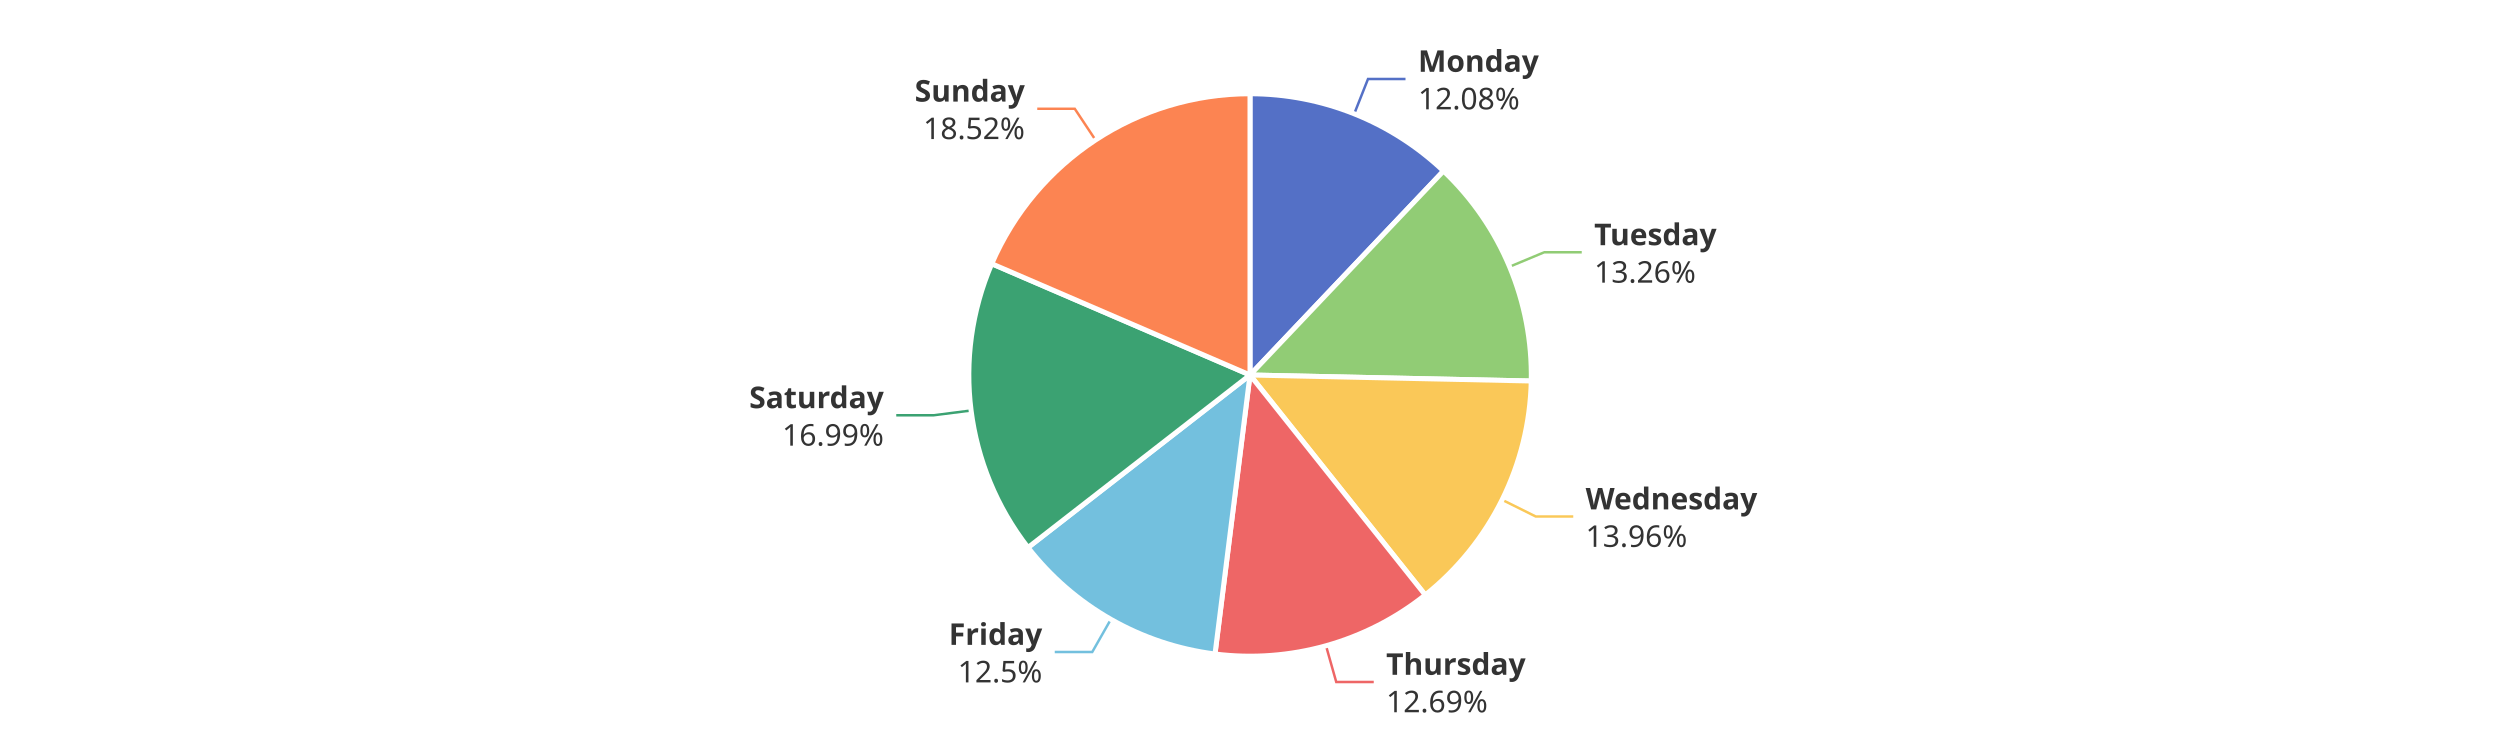
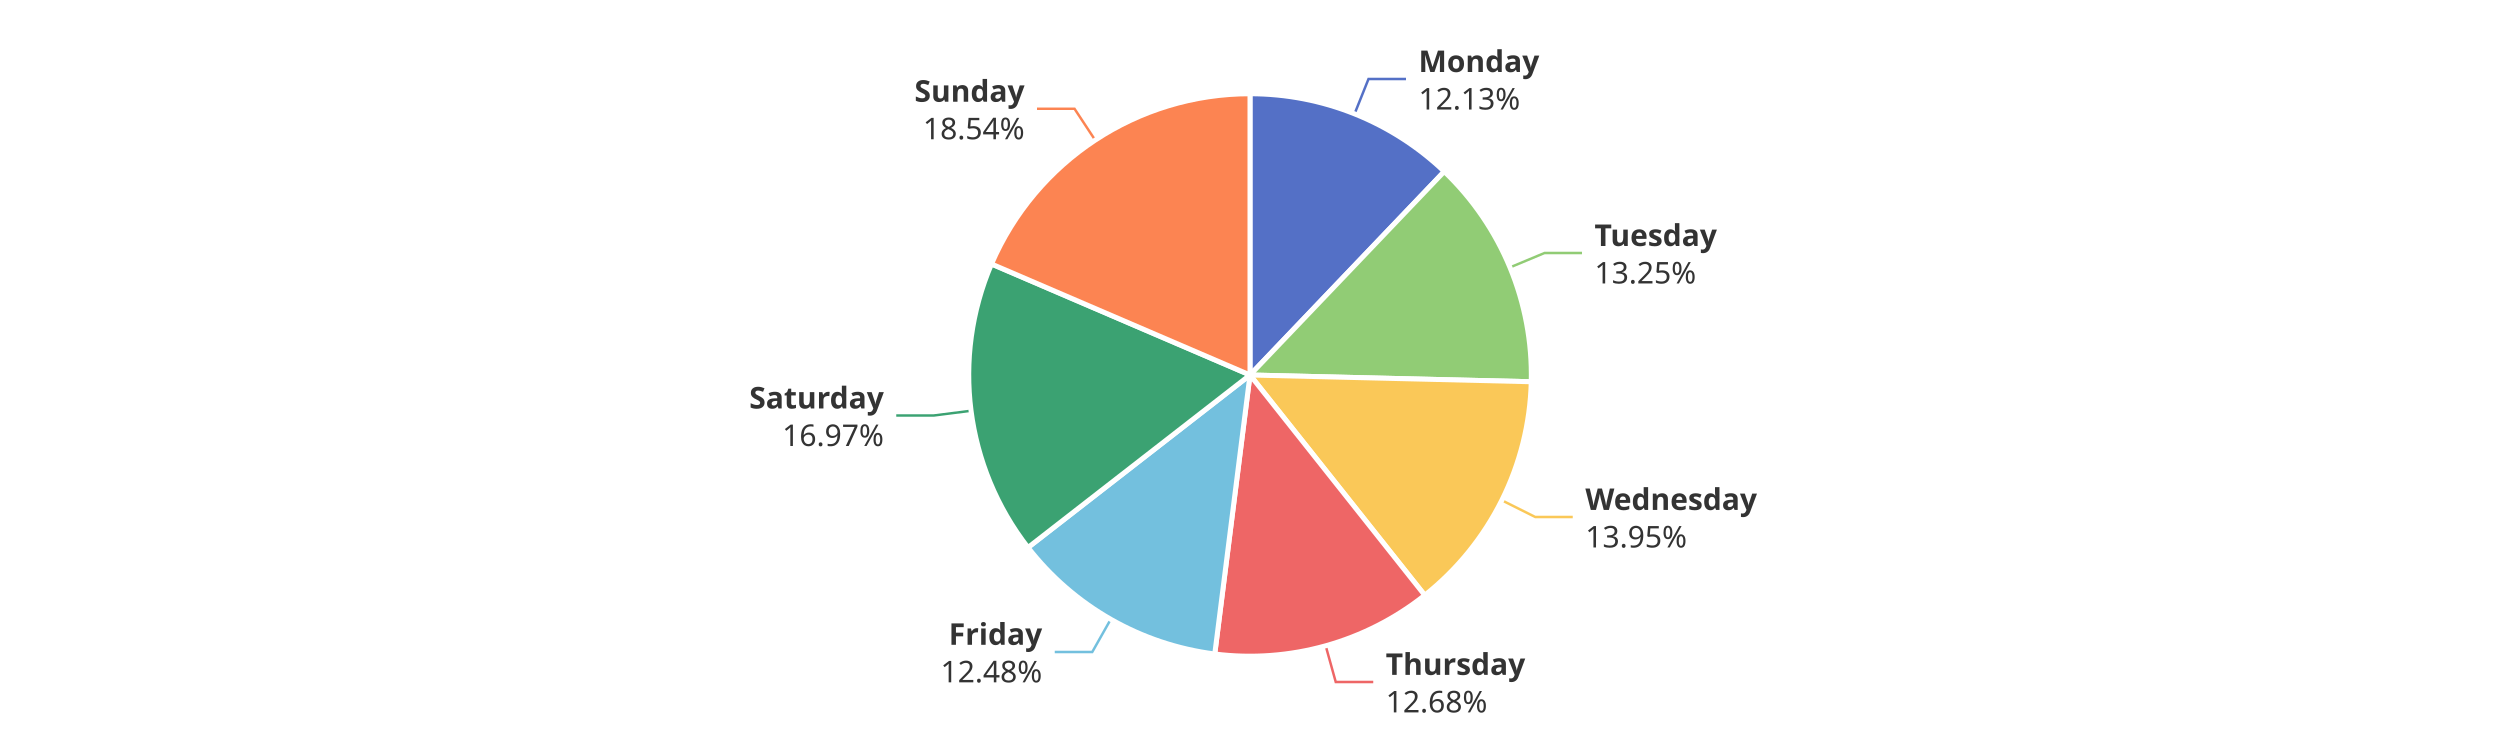
<svg xmlns="http://www.w3.org/2000/svg" width="1000" height="300" version="1.1" baseProfile="full" viewBox="0 0 1000 300">
  <rect width="1000" height="300" x="0" y="0" id="0" fill="#ffffff" />
-   <polyline points="541.7 45.5 547.2 31.6 562.2 31.6" fill="none" stroke="#5470c6" />
-   <polyline points="603.8 106.7 617.7 100.9 632.7 100.9" fill="none" stroke="#91cc75" />
-   <polyline points="600.8 199.9 614.3 206.6 629.3 206.6" fill="none" stroke="#fac858" />
-   <polyline points="530.4 258.3 534.5 272.8 549.5 272.8" fill="none" stroke="#ee6666" />
-   <polyline points="444.3 247.8 436.9 260.8 421.9 260.8" fill="none" stroke="#73c0de" />
-   <polyline points="388.4 164.2 373.5 166.1 358.5 166.1" fill="none" stroke="#3ba272" />
-   <polyline points="438.2 56 429.9 43.5 414.9 43.5" fill="none" stroke="#fc8452" />
-   <path d="M500 37.5A112.5 112.5 0 0 1 577.4 68.4L500 150Z" fill="#5470c6" stroke="#fff" stroke-width="2" stroke-linejoin="round" />
-   <path d="M577.4 68.4A112.5 112.5 0 0 1 612.5 152.4L500 150Z" fill="#91cc75" stroke="#fff" stroke-width="2" stroke-linejoin="round" />
-   <path d="M612.5 152.4A112.5 112.5 0 0 1 570.1 238L500 150Z" fill="#fac858" stroke="#fff" stroke-width="2" stroke-linejoin="round" />
-   <path d="M570.1 238A112.5 112.5 0 0 1 486 261.6L500 150Z" fill="#ee6666" stroke="#fff" stroke-width="2" stroke-linejoin="round" />
-   <path d="M486 261.6A112.5 112.5 0 0 1 411.2 219L500 150Z" fill="#73c0de" stroke="#fff" stroke-width="2" stroke-linejoin="round" />
-   <path d="M411.2 219A112.5 112.5 0 0 1 396.7 105.5L500 150Z" fill="#3ba272" stroke="#fff" stroke-width="2" stroke-linejoin="round" />
-   <path d="M396.7 105.5A112.5 112.5 0 0 1 500 37.5L500 150Z" fill="#fc8452" stroke="#fff" stroke-width="2" stroke-linejoin="round" />
-   <path d="M0 -15l42.8 0l0 30l-42.8 0Z" transform="translate(567.2337 31.5718)" fill="none" />
-   <text dominant-baseline="central" text-anchor="start" style="font-size:12px;font-family:sans-serif;font-weight:bold;" y="-7.5" transform="translate(567.2337 31.5718)" fill="#333" stroke="rgb(255,255,255)" stroke-width="2" paint-order="stroke" stroke-miterlimit="2">Monday</text>
-   <text dominant-baseline="central" text-anchor="start" style="font-size:12px;font-family:sans-serif;" y="7.5" transform="translate(567.2337 31.5718)" fill="#333" stroke="rgb(255,255,255)" stroke-width="2" paint-order="stroke" stroke-miterlimit="2">12.08%</text>
-   <path d="M0 -15l46.2 0l0 30l-46.2 0Z" transform="translate(637.6716 100.912)" fill="none" />
-   <text dominant-baseline="central" text-anchor="start" style="font-size:12px;font-family:sans-serif;font-weight:bold;" y="-7.5" transform="translate(637.6716 100.912)" fill="#333" stroke="rgb(255,255,255)" stroke-width="2" paint-order="stroke" stroke-miterlimit="2">Tuesday</text>
-   <text dominant-baseline="central" text-anchor="start" style="font-size:12px;font-family:sans-serif;" y="7.5" transform="translate(637.6716 100.912)" fill="#333" stroke="rgb(255,255,255)" stroke-width="2" paint-order="stroke" stroke-miterlimit="2">13.26%</text>
-   <path d="M0 -15l63.6 0l0 30l-63.6 0Z" transform="translate(634.2507 206.5953)" fill="none" />
-   <text dominant-baseline="central" text-anchor="start" style="font-size:12px;font-family:sans-serif;font-weight:bold;" y="-7.5" transform="translate(634.2507 206.5953)" fill="#333" stroke="rgb(255,255,255)" stroke-width="2" paint-order="stroke" stroke-miterlimit="2">Wednesday</text>
-   <text dominant-baseline="central" text-anchor="start" style="font-size:12px;font-family:sans-serif;" y="7.5" transform="translate(634.2507 206.5953)" fill="#333" stroke="rgb(255,255,255)" stroke-width="2" paint-order="stroke" stroke-miterlimit="2">13.96%</text>
-   <path d="M0 -15l50.2 0l0 30l-50.2 0Z" transform="translate(554.4544 272.7564)" fill="none" />
-   <text dominant-baseline="central" text-anchor="start" style="font-size:12px;font-family:sans-serif;font-weight:bold;" y="-7.5" transform="translate(554.4544 272.7564)" fill="#333" stroke="rgb(255,255,255)" stroke-width="2" paint-order="stroke" stroke-miterlimit="2">Thursday</text>
-   <text dominant-baseline="central" text-anchor="start" style="font-size:12px;font-family:sans-serif;" y="7.5" transform="translate(554.4544 272.7564)" fill="#333" stroke="rgb(255,255,255)" stroke-width="2" paint-order="stroke" stroke-miterlimit="2">12.69%</text>
-   <path d="M-34.2 -15l34.2 0l0 30l-34.2 0Z" transform="translate(416.8986 260.7902)" fill="none" />
-   <text dominant-baseline="central" text-anchor="end" style="font-size:12px;font-family:sans-serif;font-weight:bold;" y="-7.5" transform="translate(416.8986 260.7902)" fill="#333" stroke="rgb(255,255,255)" stroke-width="2" paint-order="stroke" stroke-miterlimit="2">Friday</text>
-   <text dominant-baseline="central" text-anchor="end" style="font-size:12px;font-family:sans-serif;" y="7.5" transform="translate(416.8986 260.7902)" fill="#333" stroke="rgb(255,255,255)" stroke-width="2" paint-order="stroke" stroke-miterlimit="2">12.5%</text>
-   <path d="M-48.2 -15l48.2 0l0 30l-48.2 0Z" transform="translate(353.5205 166.0992)" fill="none" />
-   <text dominant-baseline="central" text-anchor="end" style="font-size:12px;font-family:sans-serif;font-weight:bold;" y="-7.5" transform="translate(353.5205 166.0992)" fill="#333" stroke="rgb(255,255,255)" stroke-width="2" paint-order="stroke" stroke-miterlimit="2">Saturday</text>
-   <text dominant-baseline="central" text-anchor="end" style="font-size:12px;font-family:sans-serif;" y="7.5" transform="translate(353.5205 166.0992)" fill="#333" stroke="rgb(255,255,255)" stroke-width="2" paint-order="stroke" stroke-miterlimit="2">16.99%</text>
-   <path d="M-40.9 -15l40.9 0l0 30l-40.9 0Z" transform="translate(409.9326 43.4786)" fill="none" />
-   <text dominant-baseline="central" text-anchor="end" style="font-size:12px;font-family:sans-serif;font-weight:bold;" y="-7.5" transform="translate(409.9326 43.4786)" fill="#333" stroke="rgb(255,255,255)" stroke-width="2" paint-order="stroke" stroke-miterlimit="2">Sunday</text>
-   <text dominant-baseline="central" text-anchor="end" style="font-size:12px;font-family:sans-serif;" y="7.5" transform="translate(409.9326 43.4786)" fill="#333" stroke="rgb(255,255,255)" stroke-width="2" paint-order="stroke" stroke-miterlimit="2">18.52%</text>
+   <polyline points="541.8 45.6 547.4 31.6 562.4 31.6" fill="none" stroke="#5470c6" />
+   <polyline points="603.9 107 617.8 101.2 632.8 101.2" fill="none" stroke="#91cc75" />
+   <polyline points="600.7 200.1 614.1 206.8 629.1 206.8" fill="none" stroke="#fac858" />
+   <polyline points="530.3 258.4 534.3 272.8 549.3 272.8" fill="none" stroke="#ee6666" />
+   <polyline points="444.3 247.7 436.9 260.8 421.9 260.8" fill="none" stroke="#73c0de" />
+   <polyline points="388.4 164.3 373.5 166.2 358.5 166.2" fill="none" stroke="#3ba272" />
+   <polyline points="438.1 56.1 429.8 43.5 414.8 43.5" fill="none" stroke="#fc8452" />
+   <path d="M500 37.5A112.5 112.5 0 0 1 577.7 68.6L500 150Z" fill="#5470c6" stroke="#fff" stroke-width="2" stroke-linejoin="round" />
+   <path d="M577.7 68.6A112.5 112.5 0 0 1 612.5 152.7L500 150Z" fill="#91cc75" stroke="#fff" stroke-width="2" stroke-linejoin="round" />
+   <path d="M612.5 152.7A112.5 112.5 0 0 1 569.9 238.1L500 150Z" fill="#fac858" stroke="#fff" stroke-width="2" stroke-linejoin="round" />
+   <path d="M569.9 238.1A112.5 112.5 0 0 1 485.9 261.6L500 150Z" fill="#ee6666" stroke="#fff" stroke-width="2" stroke-linejoin="round" />
+   <path d="M485.9 261.6A112.5 112.5 0 0 1 411.2 219L500 150Z" fill="#73c0de" stroke="#fff" stroke-width="2" stroke-linejoin="round" />
+   <path d="M411.2 219A112.5 112.5 0 0 1 396.6 105.6L500 150Z" fill="#3ba272" stroke="#fff" stroke-width="2" stroke-linejoin="round" />
+   <path d="M396.6 105.6A112.5 112.5 0 0 1 500 37.5L500 150Z" fill="#fc8452" stroke="#fff" stroke-width="2" stroke-linejoin="round" />
+   <path d="M0 -15l42.8 0l0 30l-42.8 0Z" transform="translate(567.4151 31.6444)" fill="none" />
+   <text dominant-baseline="central" text-anchor="start" style="font-size:12px;font-family:sans-serif;font-weight:bold;" y="-7.5" transform="translate(567.4151 31.6444)" fill="#333" stroke="rgb(255,255,255)" stroke-width="2" paint-order="stroke" stroke-miterlimit="2">Monday</text>
+   <text dominant-baseline="central" text-anchor="start" style="font-size:12px;font-family:sans-serif;" y="7.5" transform="translate(567.4151 31.6444)" fill="#333" stroke="rgb(255,255,255)" stroke-width="2" paint-order="stroke" stroke-miterlimit="2">12.13%</text>
+   <path d="M0 -15l46.2 0l0 30l-46.2 0Z" transform="translate(637.8042 101.231)" fill="none" />
+   <text dominant-baseline="central" text-anchor="start" style="font-size:12px;font-family:sans-serif;font-weight:bold;" y="-7.5" transform="translate(637.8042 101.231)" fill="#333" stroke="rgb(255,255,255)" stroke-width="2" paint-order="stroke" stroke-miterlimit="2">Tuesday</text>
+   <text dominant-baseline="central" text-anchor="start" style="font-size:12px;font-family:sans-serif;" y="7.5" transform="translate(637.8042 101.231)" fill="#333" stroke="rgb(255,255,255)" stroke-width="2" paint-order="stroke" stroke-miterlimit="2">13.25%</text>
+   <path d="M0 -15l63.6 0l0 30l-63.6 0Z" transform="translate(634.1375 206.8232)" fill="none" />
+   <text dominant-baseline="central" text-anchor="start" style="font-size:12px;font-family:sans-serif;font-weight:bold;" y="-7.5" transform="translate(634.1375 206.8232)" fill="#333" stroke="rgb(255,255,255)" stroke-width="2" paint-order="stroke" stroke-miterlimit="2">Wednesday</text>
+   <text dominant-baseline="central" text-anchor="start" style="font-size:12px;font-family:sans-serif;" y="7.5" transform="translate(634.1375 206.8232)" fill="#333" stroke="rgb(255,255,255)" stroke-width="2" paint-order="stroke" stroke-miterlimit="2">13.95%</text>
+   <path d="M0 -15l50.2 0l0 30l-50.2 0Z" transform="translate(554.2968 272.8006)" fill="none" />
+   <text dominant-baseline="central" text-anchor="start" style="font-size:12px;font-family:sans-serif;font-weight:bold;" y="-7.5" transform="translate(554.2968 272.8006)" fill="#333" stroke="rgb(255,255,255)" stroke-width="2" paint-order="stroke" stroke-miterlimit="2">Thursday</text>
+   <text dominant-baseline="central" text-anchor="start" style="font-size:12px;font-family:sans-serif;" y="7.5" transform="translate(554.2968 272.8006)" fill="#333" stroke="rgb(255,255,255)" stroke-width="2" paint-order="stroke" stroke-miterlimit="2">12.68%</text>
+   <path d="M-40.9 -15l40.9 0l0 30l-40.9 0Z" transform="translate(416.8696 260.7736)" fill="none" />
+   <text dominant-baseline="central" text-anchor="end" style="font-size:12px;font-family:sans-serif;font-weight:bold;" y="-7.5" transform="translate(416.8696 260.7736)" fill="#333" stroke="rgb(255,255,255)" stroke-width="2" paint-order="stroke" stroke-miterlimit="2">Friday</text>
+   <text dominant-baseline="central" text-anchor="end" style="font-size:12px;font-family:sans-serif;" y="7.5" transform="translate(416.8696 260.7736)" fill="#333" stroke="rgb(255,255,255)" stroke-width="2" paint-order="stroke" stroke-miterlimit="2">12.48%</text>
+   <path d="M-48.2 -15l48.2 0l0 30l-48.2 0Z" transform="translate(353.5381 166.2366)" fill="none" />
+   <text dominant-baseline="central" text-anchor="end" style="font-size:12px;font-family:sans-serif;font-weight:bold;" y="-7.5" transform="translate(353.5381 166.2366)" fill="#333" stroke="rgb(255,255,255)" stroke-width="2" paint-order="stroke" stroke-miterlimit="2">Saturday</text>
+   <text dominant-baseline="central" text-anchor="end" style="font-size:12px;font-family:sans-serif;" y="7.5" transform="translate(353.5381 166.2366)" fill="#333" stroke="rgb(255,255,255)" stroke-width="2" paint-order="stroke" stroke-miterlimit="2">16.97%</text>
+   <path d="M-40.9 -15l40.9 0l0 30l-40.9 0Z" transform="translate(409.8385 43.5406)" fill="none" />
+   <text dominant-baseline="central" text-anchor="end" style="font-size:12px;font-family:sans-serif;font-weight:bold;" y="-7.5" transform="translate(409.8385 43.5406)" fill="#333" stroke="rgb(255,255,255)" stroke-width="2" paint-order="stroke" stroke-miterlimit="2">Sunday</text>
+   <text dominant-baseline="central" text-anchor="end" style="font-size:12px;font-family:sans-serif;" y="7.5" transform="translate(409.8385 43.5406)" fill="#333" stroke="rgb(255,255,255)" stroke-width="2" paint-order="stroke" stroke-miterlimit="2">18.54%</text>
</svg>
